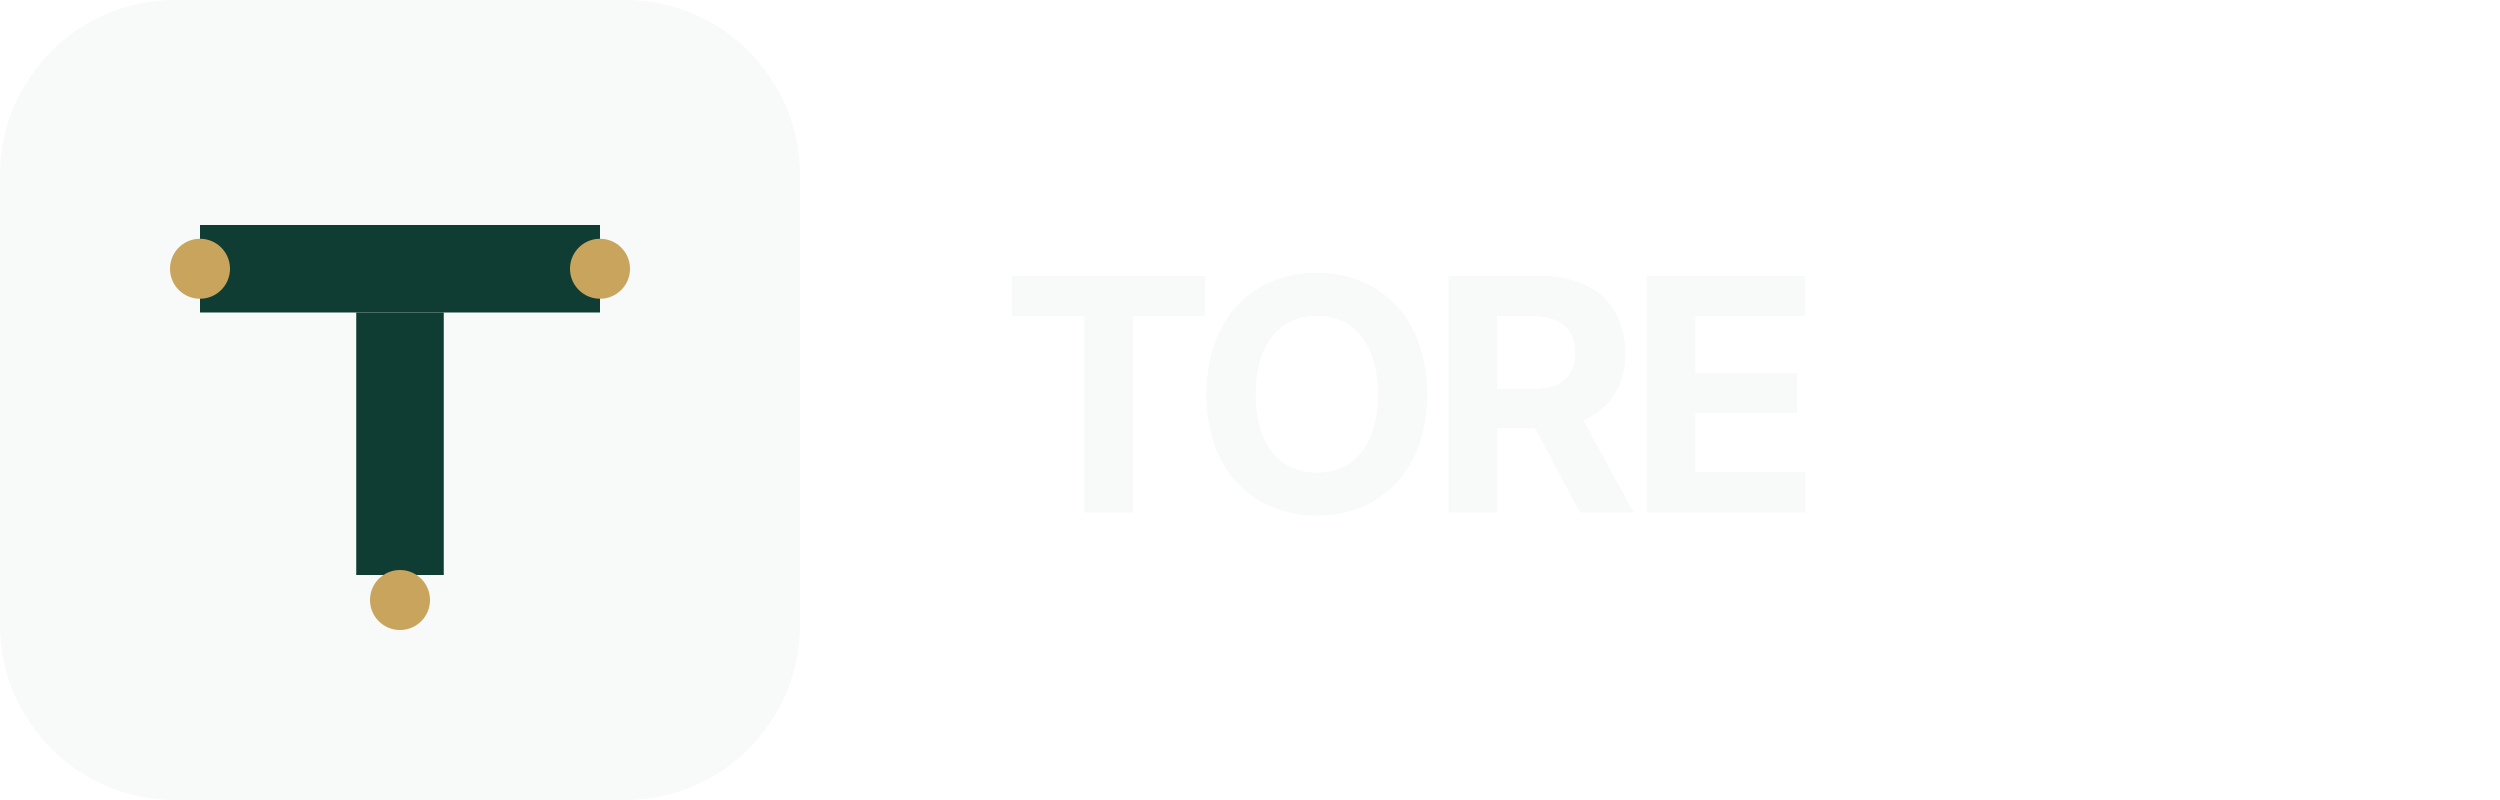
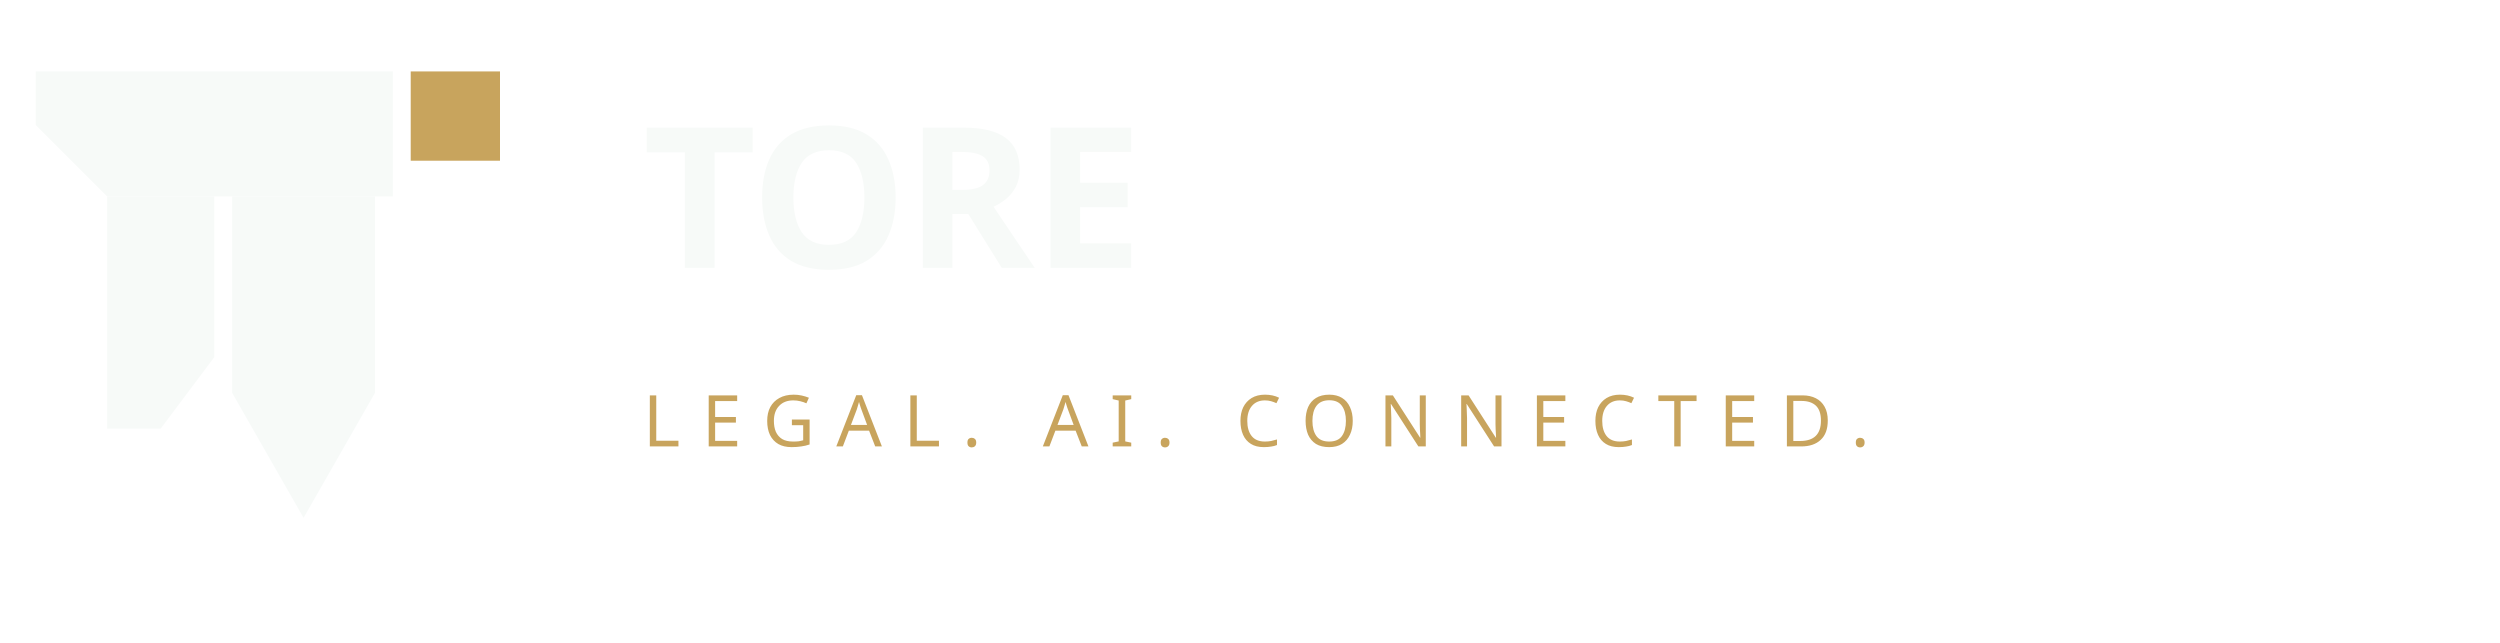
- <svg xmlns="http://www.w3.org/2000/svg" viewBox="0 0 200 64" fill="none" role="img" aria-label="TORE">
+ <svg xmlns="http://www.w3.org/2000/svg" viewBox="0 0 280 72" fill="none" role="img" aria-label="TORE">
  <g>
-     <rect width="64" height="64" rx="14" fill="#F7FAF8" />
-     <path d="M16 18h32v7H16V18z" fill="#0F3D33" />
-     <path d="M28.5 25h7v21h-7V25z" fill="#0F3D33" />
-     <circle cx="16" cy="21.5" r="2.4" fill="#C8A45D" />
-     <circle cx="48" cy="21.5" r="2.4" fill="#C8A45D" />
-     <circle cx="32" cy="48" r="2.4" fill="#C8A45D" />
+     <path fill="#F7FAF8" d="M4 8H44V22H12L4 14V8Z" />
+     <path fill="#F7FAF8" d="M12 22H24V40L18 48H12V22Z" />
+     <path fill="#F7FAF8" d="M26 22H42V44L34 58L26 44V22Z" />
+     <rect x="46" y="8" width="10" height="10" fill="#C8A45D" />
  </g>
-   <text x="80" y="41" fill="#F7FAF8" font-family="ui-sans-serif, system-ui, -apple-system, 'Segoe UI', sans-serif" font-size="26" font-weight="650" letter-spacing="-1.2">TORE</text>
+   <text x="72" y="30" fill="#F7FAF8" font-family="ui-sans-serif, system-ui, sans-serif" font-size="22" font-weight="650" letter-spacing="-0.22">TORE</text>
+   <text x="72" y="50" fill="#C8A45D" font-family="ui-sans-serif, system-ui, sans-serif" font-size="8" font-weight="500" letter-spacing="2.4" text-anchor="start">LEGAL. AI. CONNECTED.</text>
</svg>
